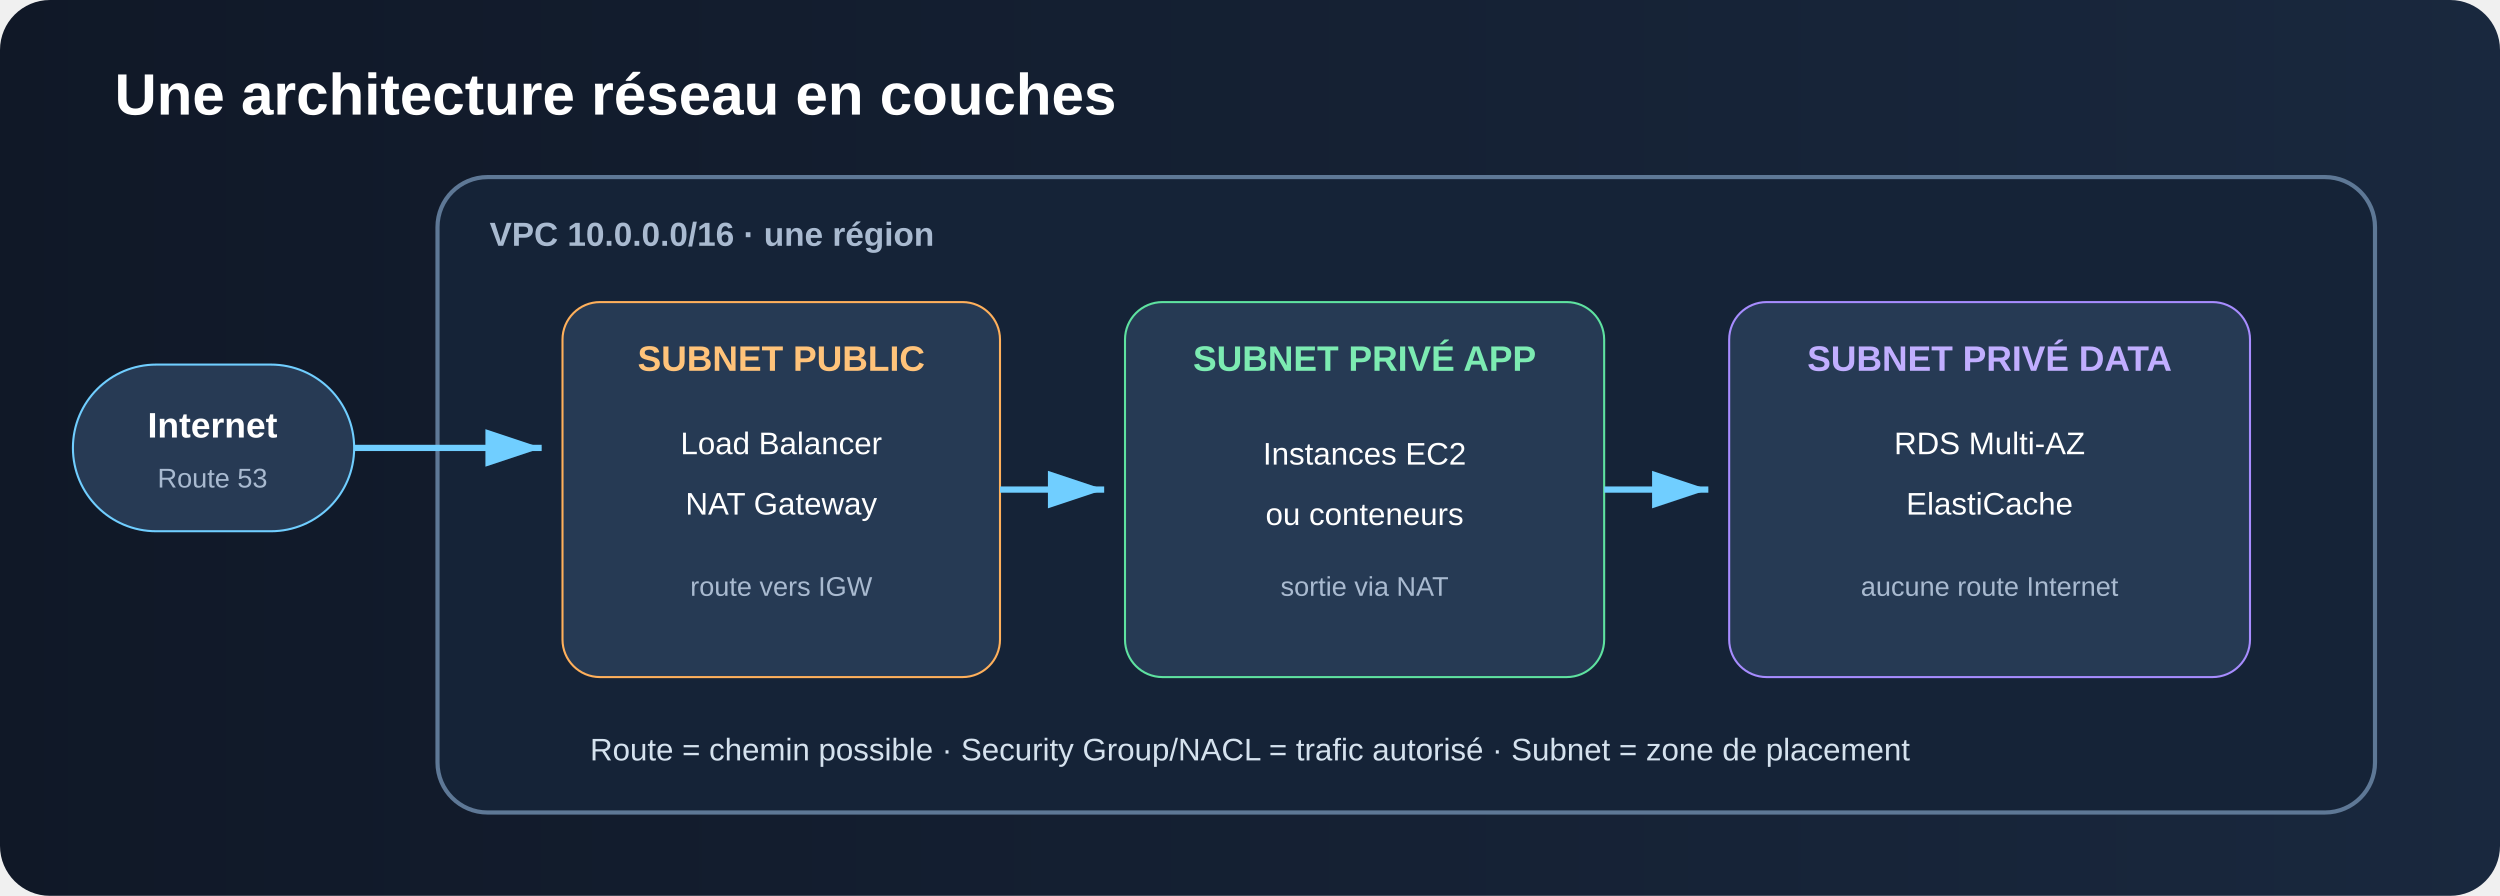
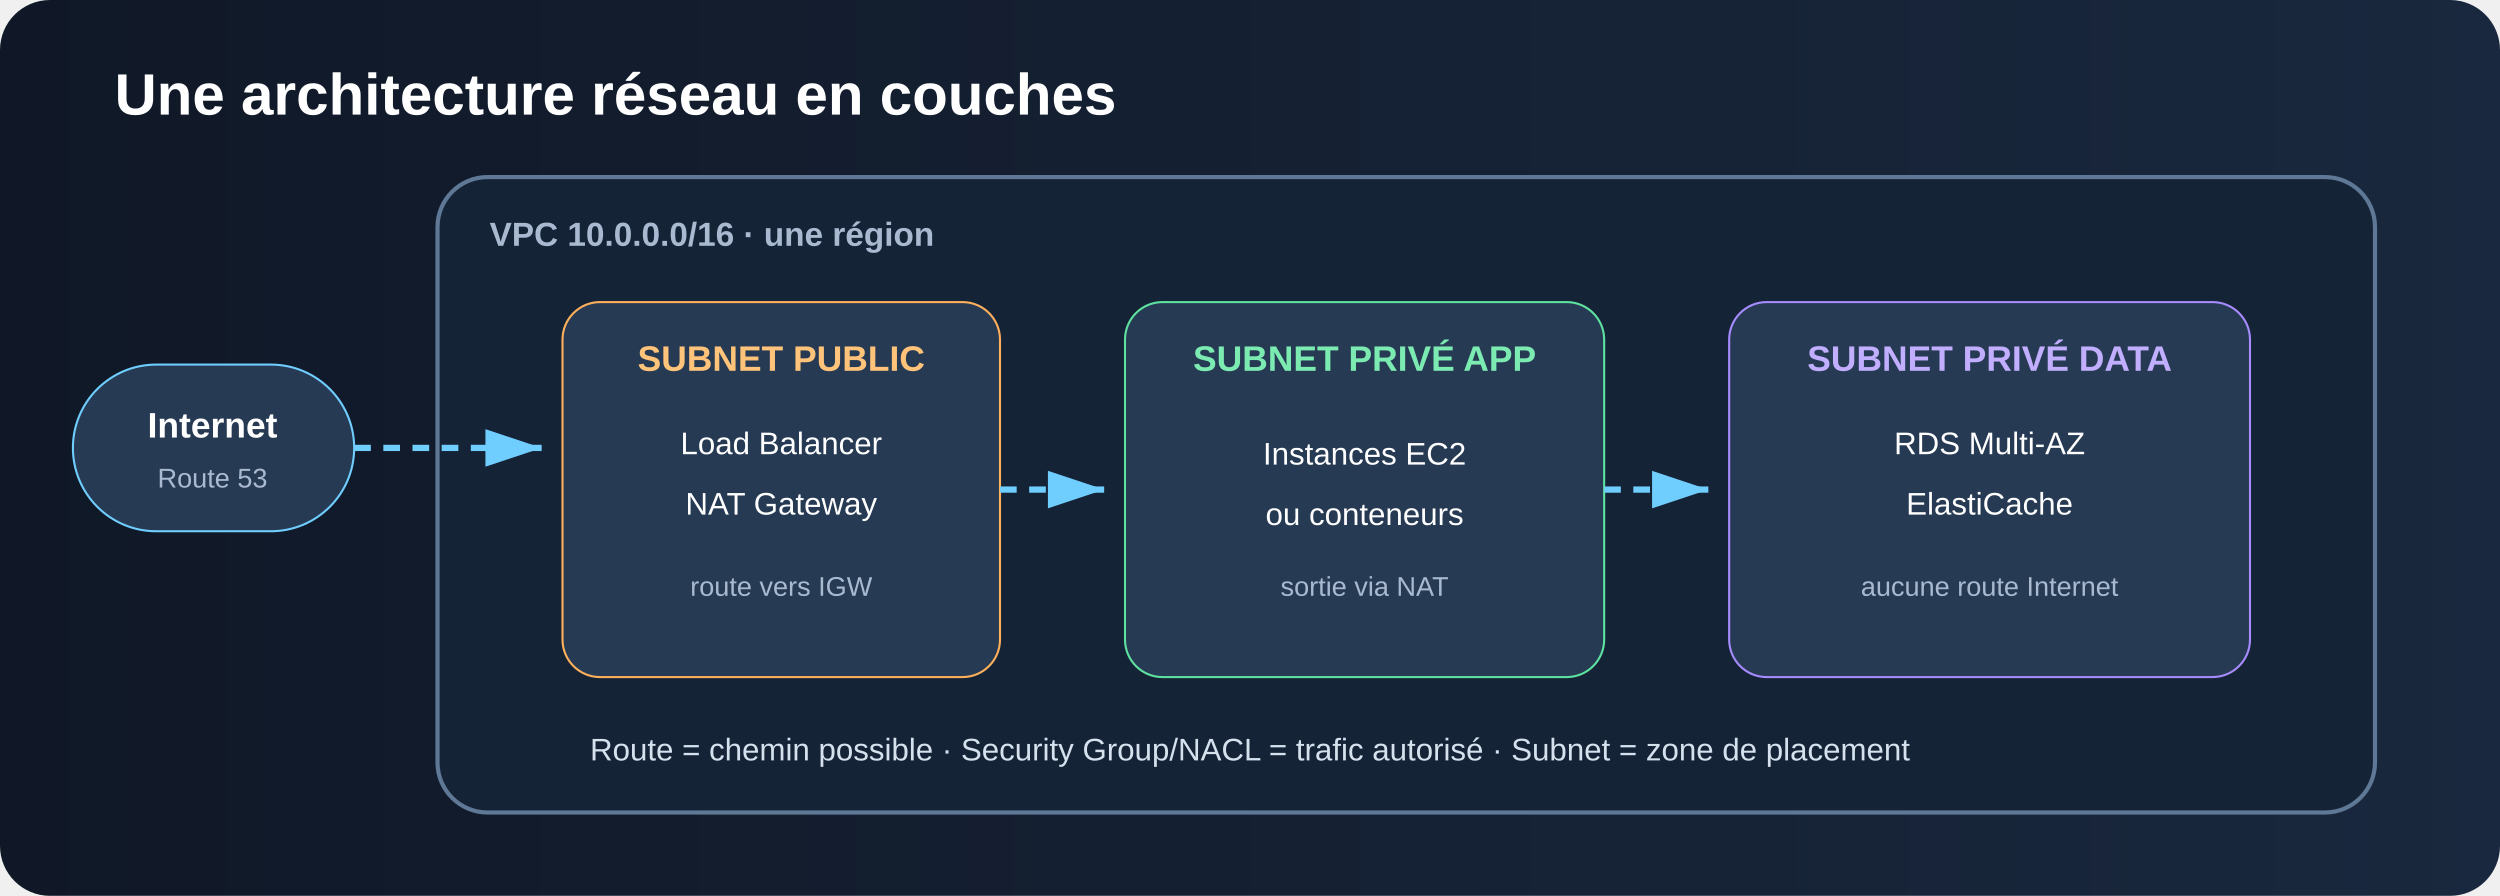
<svg xmlns="http://www.w3.org/2000/svg" viewBox="0 0 1200 430" role="img" aria-labelledby="t d">
  <defs>
    <linearGradient id="b" x2="1">
      <stop stop-color="#101827" />
      <stop offset="1" stop-color="#19283e" />
    </linearGradient>
    <marker id="a" markerWidth="10" markerHeight="10" refX="9" refY="3" orient="auto">
      <path d="M0 0L9 3 0 6z" fill="#70ceff" />
    </marker>
+     <style>.flow{stroke-dasharray:8 6;animation:move 1.5s linear infinite}@keyframes move{to{stroke-dashoffset:-28}}@media(prefers-reduced-motion:reduce){.flow{animation:none}}</style>
  </defs>
  <rect width="1200" height="430" rx="24" fill="url(#b)" />
  <text x="55" y="55" fill="white" font-family="Arial" font-size="28" font-weight="700">Une architecture réseau en couches</text>
  <rect x="210" y="85" width="930" height="305" rx="24" fill="#152337" stroke="#5e7896" stroke-width="2" />
  <text x="235" y="118" fill="#a9bad0" font-family="Arial" font-size="16" font-weight="700">VPC 10.0.0.0/16 · une région</text>
  <g font-family="Arial" text-anchor="middle">
    <rect x="35" y="175" width="135" height="80" rx="40" fill="#273a54" stroke="#70ceff" />
    <text x="102" y="210" fill="white" font-size="17" font-weight="700">Internet</text>
    <text x="102" y="234" fill="#a9bad0" font-size="13">Route 53</text>
    <rect x="270" y="145" width="210" height="180" rx="18" fill="#263a54" stroke="#ffb05b" />
    <text x="375" y="178" fill="#ffc37a" font-size="17" font-weight="700">SUBNET PUBLIC</text>
    <text x="375" y="218" fill="white" font-size="15">Load Balancer</text>
    <text x="375" y="247" fill="white" font-size="15">NAT Gateway</text>
    <text x="375" y="286" fill="#a9bad0" font-size="13">route vers IGW</text>
    <rect x="540" y="145" width="230" height="180" rx="18" fill="#263a54" stroke="#5ee2a0" />
    <text x="655" y="178" fill="#7cebb2" font-size="17" font-weight="700">SUBNET PRIVÉ APP</text>
    <text x="655" y="223" fill="white" font-size="15">Instances EC2</text>
    <text x="655" y="252" fill="white" font-size="15">ou conteneurs</text>
    <text x="655" y="286" fill="#a9bad0" font-size="13">sortie via NAT</text>
    <rect x="830" y="145" width="250" height="180" rx="18" fill="#263a54" stroke="#a78cff" />
    <text x="955" y="178" fill="#c1aeff" font-size="17" font-weight="700">SUBNET PRIVÉ DATA</text>
    <text x="955" y="218" fill="white" font-size="15">RDS Multi-AZ</text>
    <text x="955" y="247" fill="white" font-size="15">ElastiCache</text>
    <text x="955" y="286" fill="#a9bad0" font-size="13">aucune route Internet</text>
  </g>
-   <g fill="none" stroke="#70ceff" stroke-width="3" marker-end="url(#a)">
+   <g class="flow" fill="none" stroke="#70ceff" stroke-width="3" marker-end="url(#a)">
    <path d="M170 215h90" />
    <path d="M480 235h50" />
    <path d="M770 235h50" />
  </g>
  <text x="600" y="365" text-anchor="middle" fill="#d5e2ee" font-family="Arial" font-size="15">Route = chemin possible · Security Group/NACL = trafic autorisé · Subnet = zone de placement</text>
</svg>
